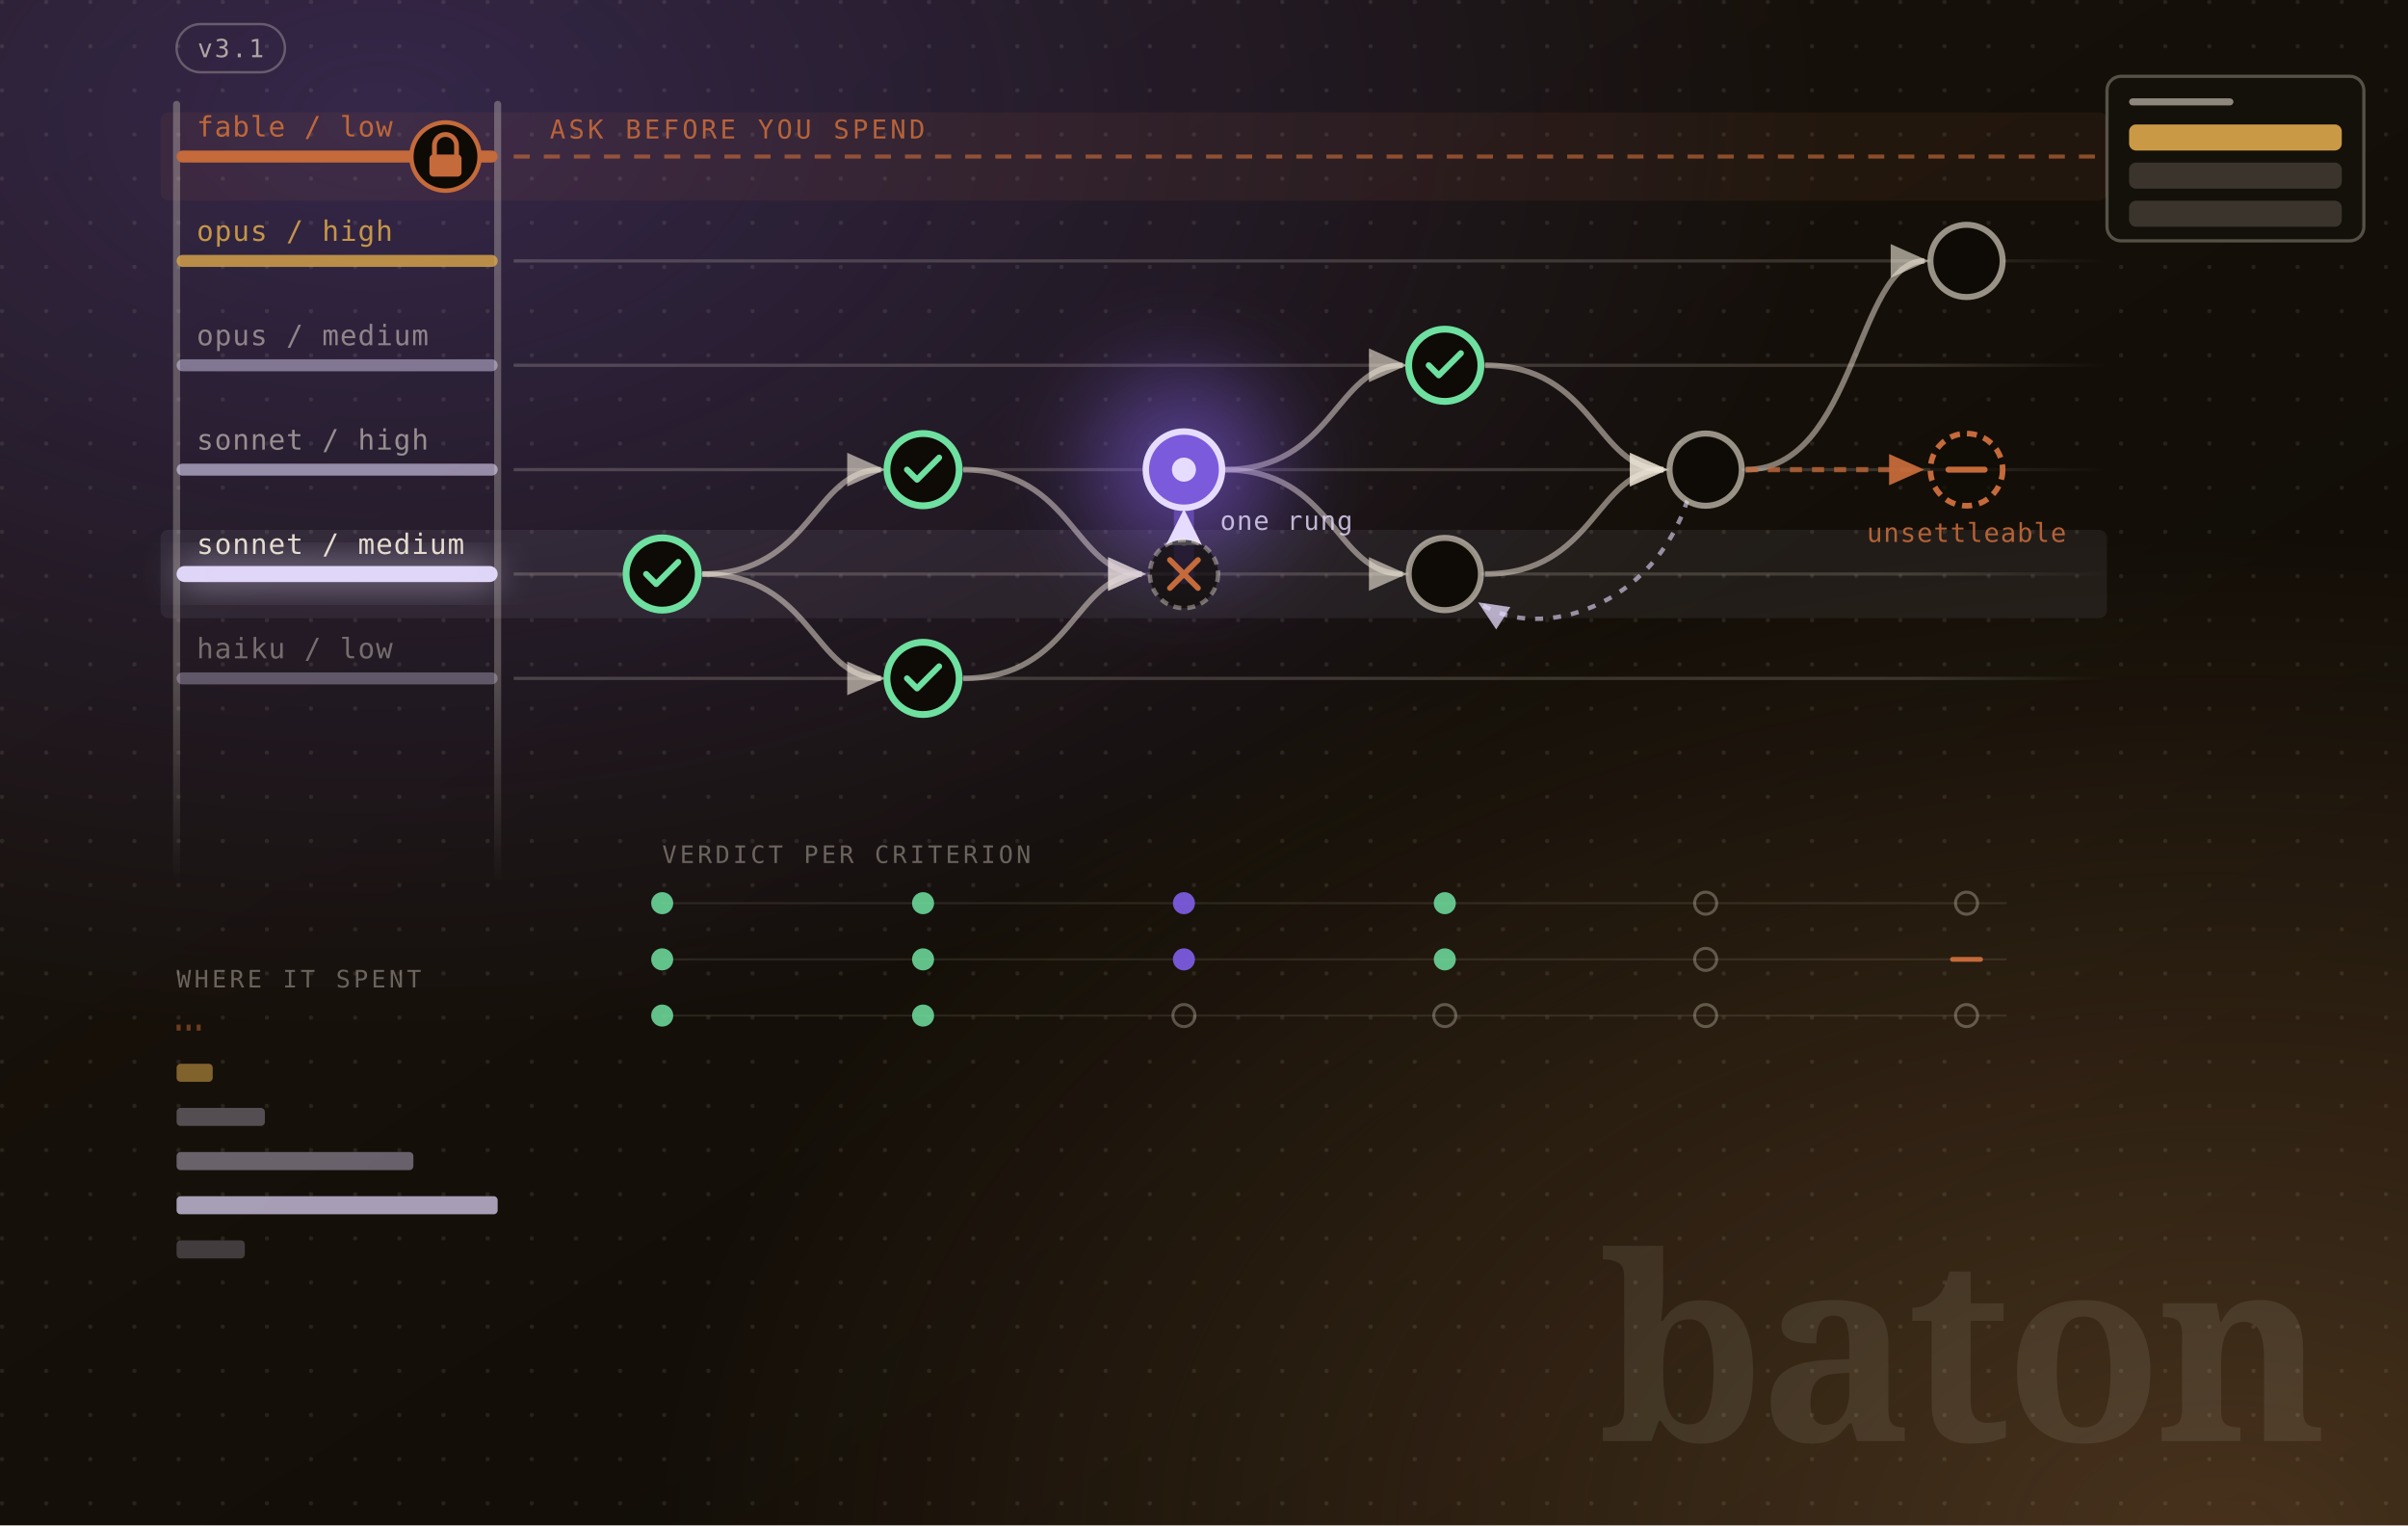
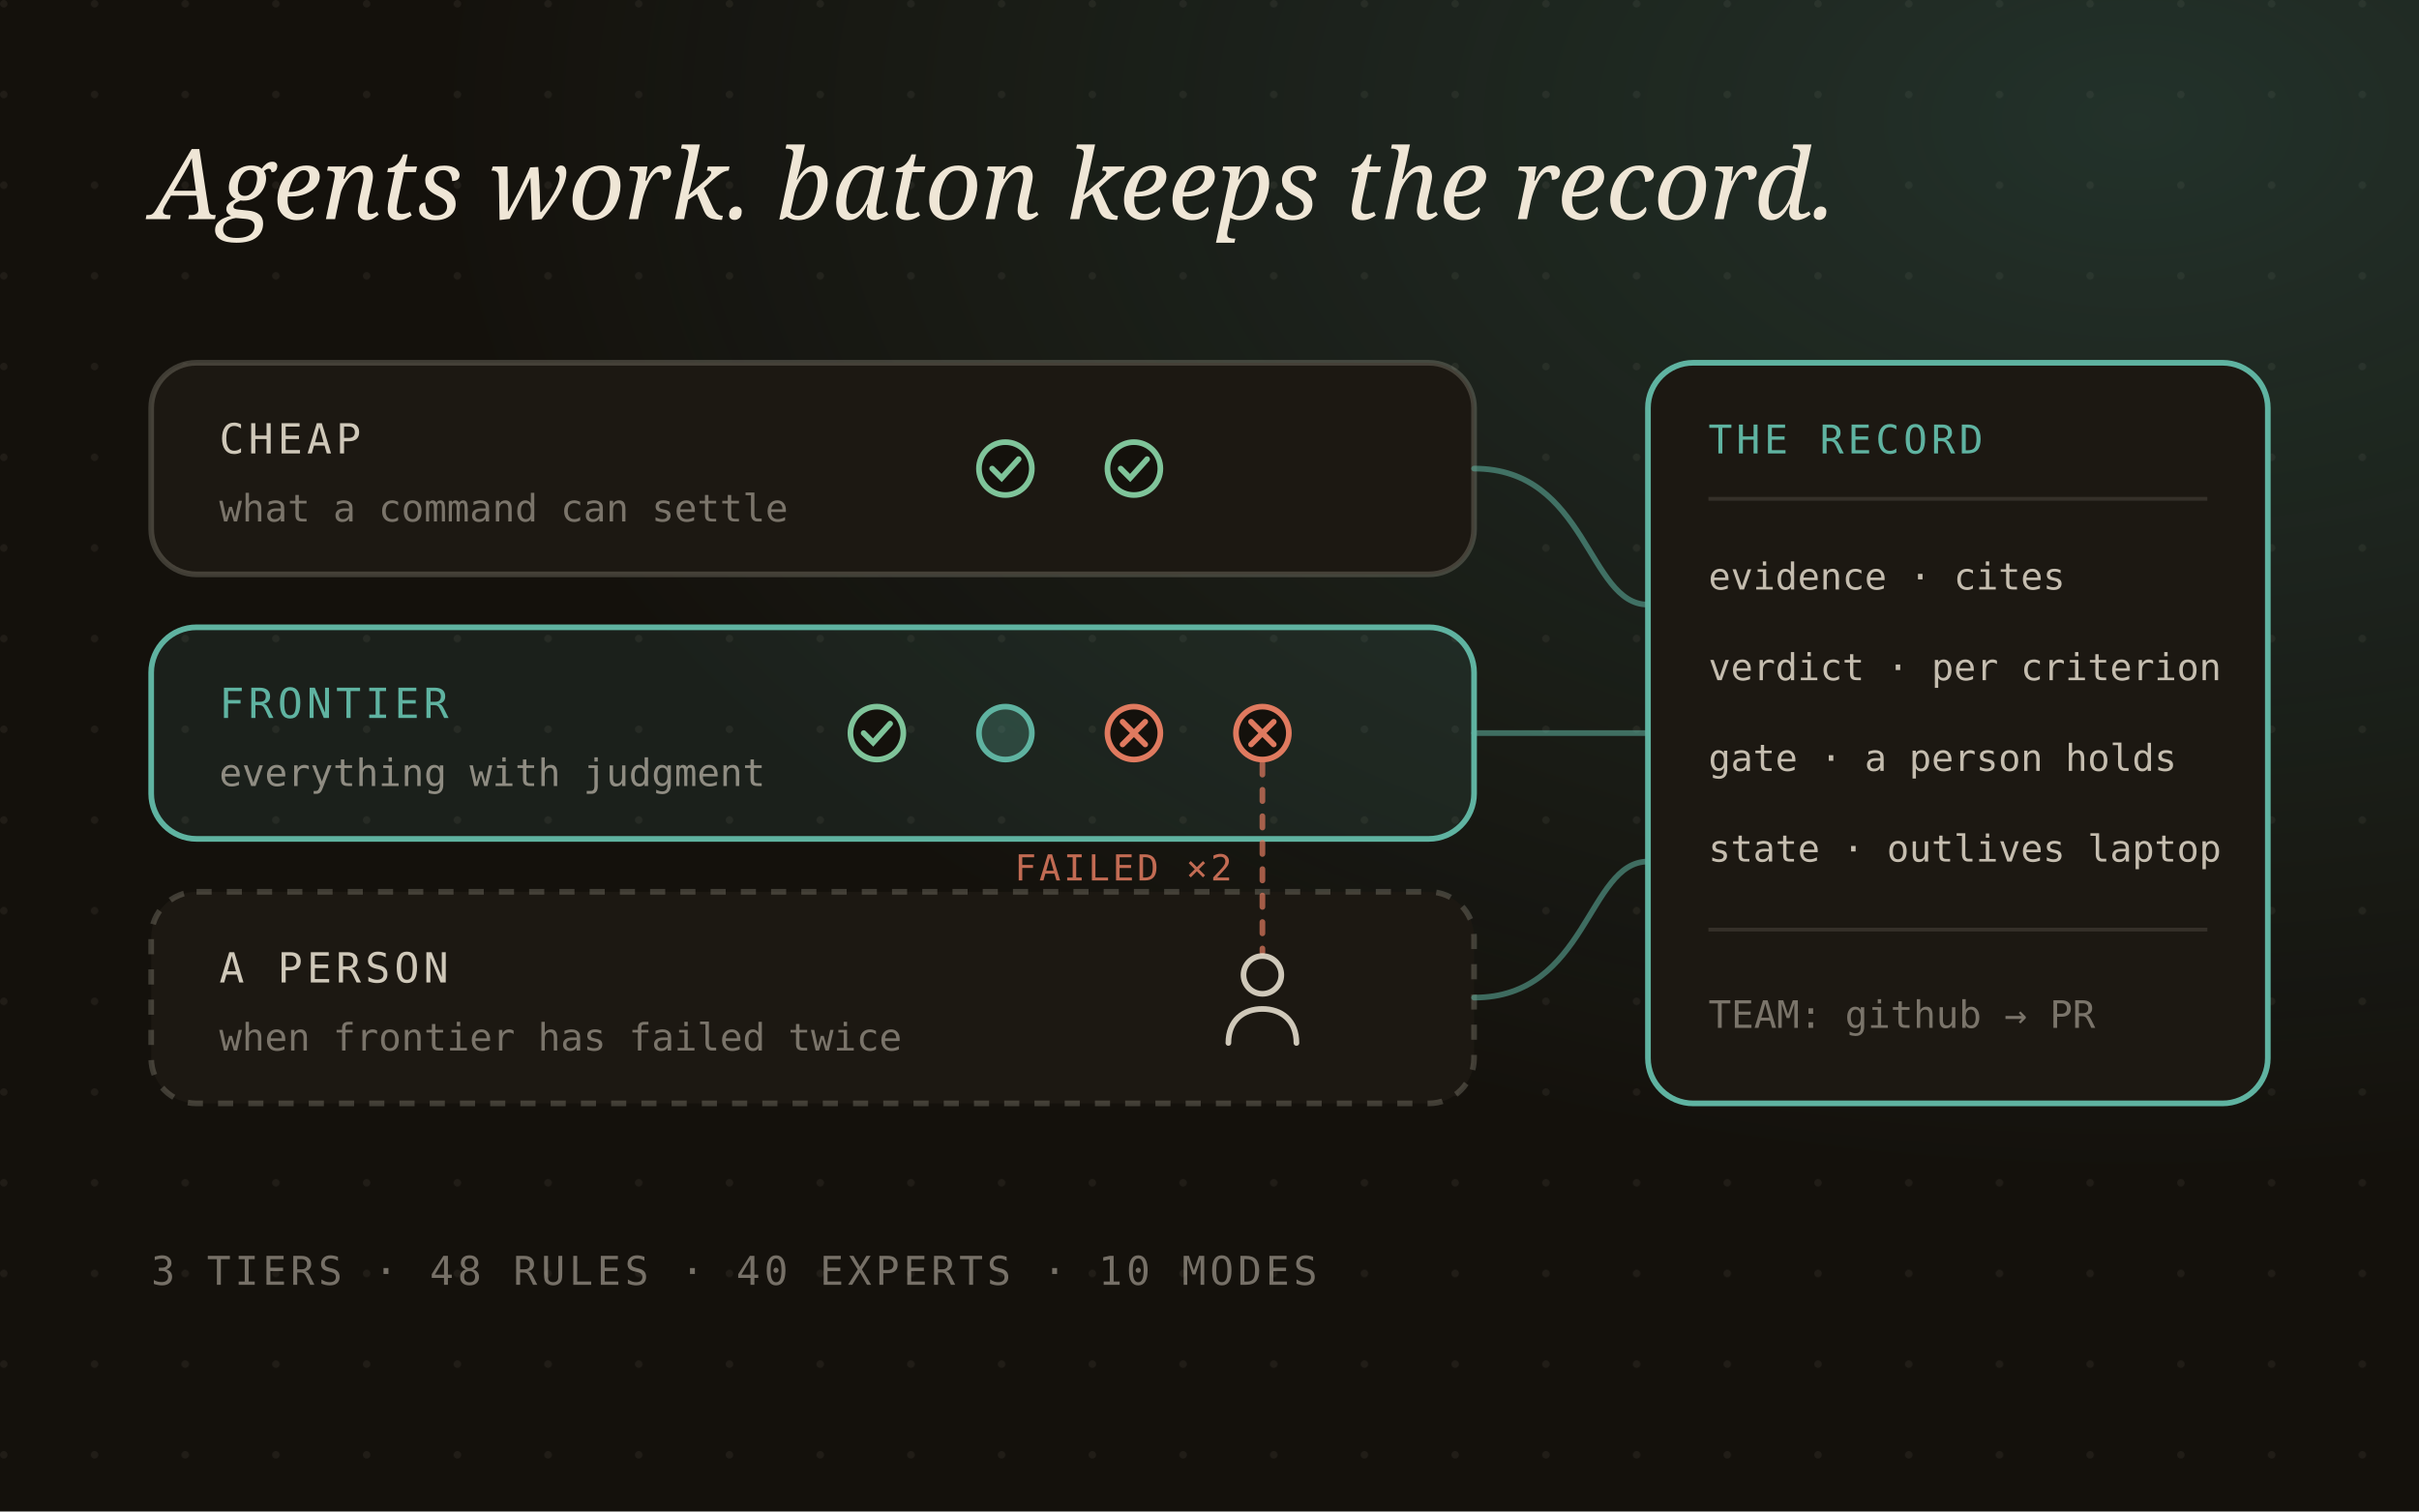
- <svg xmlns="http://www.w3.org/2000/svg" viewBox="0 0 1200 760" width="1200" height="760" role="img" aria-label="baton — a six-rung ladder of model and effort on the left, its rungs extended as cost lanes; a run graph of nodes sits on the lanes, most on the two cheapest rungs, one glowing violet as it escalates a single rung, one parked as unsettleable, and the top rung locked behind a one-slide brief to the operator">
+ <svg xmlns="http://www.w3.org/2000/svg" viewBox="0 0 640 400" width="640" height="400" role="img" aria-label="baton v5 — a run's tasks are routed to three tiers: cheap for what a command can settle, frontier for judgment, a person when frontier has failed twice; every step writes evidence, a verdict per criterion and a gate into one record">
  <defs>
-     <linearGradient id="bg" x1="0" y1="0" x2="1" y2="1">
-       <stop offset="0" stop-color="#1a140c" />
-       <stop offset="1" stop-color="#0e0a05" />
-     </linearGradient>
-     <radialGradient id="glowP" cx="16%" cy="8%" r="60%">
-       <stop offset="0" stop-color="#6b4ec2" stop-opacity=".34" />
-       <stop offset="1" stop-color="#6b4ec2" stop-opacity="0" />
+     <radialGradient id="glow" cx="88%" cy="8%" r="70%">
+       <stop offset="0" stop-color="#5fb3a1" stop-opacity=".2" />
+       <stop offset="1" stop-color="#5fb3a1" stop-opacity="0" />
    </radialGradient>
-     <radialGradient id="glowA" cx="92%" cy="100%" r="65%">
-       <stop offset="0" stop-color="#e6a15c" stop-opacity=".26" />
-       <stop offset="1" stop-color="#e6a15c" stop-opacity="0" />
-     </radialGradient>
-     <linearGradient id="railFade" gradientUnits="userSpaceOnUse" x1="0" y1="52" x2="0" y2="440">
-       <stop offset="0" stop-color="#f2e9da" stop-opacity=".3" />
-       <stop offset=".72" stop-color="#f2e9da" stop-opacity=".26" />
-       <stop offset="1" stop-color="#f2e9da" stop-opacity="0" />
-     </linearGradient>
-     <linearGradient id="laneFade" gradientUnits="userSpaceOnUse" x1="256" y1="0" x2="1050" y2="0">
-       <stop offset="0" stop-color="#f2e9da" stop-opacity=".2" />
-       <stop offset=".88" stop-color="#f2e9da" stop-opacity=".16" />
-       <stop offset="1" stop-color="#f2e9da" stop-opacity="0" />
-     </linearGradient>
-     <pattern id="dots" width="22" height="22" patternUnits="userSpaceOnUse">
-       <circle cx="1" cy="1" r="1.1" fill="#f2e9da" fill-opacity=".09" />
+     <pattern id="dots" width="24" height="24" patternUnits="userSpaceOnUse">
+       <circle cx="1" cy="1" r="1" fill="#efe6d6" fill-opacity=".06" />
    </pattern>
-     <filter id="soft" x="-60%" y="-60%" width="220%" height="220%">
-       <feGaussianBlur stdDeviation="9" />
-     </filter>
-     <filter id="wide" x="-80%" y="-80%" width="260%" height="260%">
-       <feGaussianBlur stdDeviation="24" />
-     </filter>
-     <marker id="arrC" viewBox="0 0 10 10" refX="8" refY="5" markerWidth="7.5" markerHeight="7.5" orient="auto-start-reverse">
-       <path d="M0 1 L9 5 L0 9 Z" fill="#f2e9da" fill-opacity=".6" />
-     </marker>
-     <marker id="arrE" viewBox="0 0 10 10" refX="8" refY="5" markerWidth="7.5" markerHeight="7.5" orient="auto-start-reverse">
-       <path d="M0 1 L9 5 L0 9 Z" fill="#c56a3a" fill-opacity=".95" />
-     </marker>
-     <marker id="arrUp" viewBox="0 0 10 10" refX="7" refY="5" markerWidth="4.5" markerHeight="4.5" orient="auto-start-reverse">
-       <path d="M0 0 L10 5 L0 10 Z" fill="#e6dcff" />
-     </marker>
-     <marker id="arrL" viewBox="0 0 10 10" refX="8" refY="5" markerWidth="7.5" markerHeight="7.5" orient="auto-start-reverse">
-       <path d="M0 1 L9 5 L0 9 Z" fill="#e6dcff" fill-opacity=".75" />
-     </marker>
  </defs>
-   <rect width="1200" height="760" fill="url(#bg)" />
-   <rect width="1200" height="760" fill="url(#glowP)" />
-   <rect width="1200" height="760" fill="url(#glowA)" />
-   <rect width="1200" height="760" fill="url(#dots)" />
-   <rect x="80" y="264" width="970" height="44" rx="4" fill="#e6dcff" opacity=".07" />
-   <rect x="80" y="56" width="970" height="44" rx="4" fill="#c56a3a" opacity=".08" />
-   <g stroke="url(#laneFade)" stroke-width="1.6">
-     <line x1="256" y1="338" x2="1050" y2="338" />
-     <line x1="256" y1="286" x2="1050" y2="286" />
-     <line x1="256" y1="234" x2="1050" y2="234" />
-     <line x1="256" y1="182" x2="1050" y2="182" />
-     <line x1="256" y1="130" x2="1050" y2="130" />
+   <rect width="640" height="400" fill="#14110c" />
+   <rect width="640" height="400" fill="url(#dots)" />
+   <rect width="640" height="400" fill="url(#glow)" />
+   <text x="40" y="58" font-family="Fraunces, Georgia, serif" font-style="italic" font-size="26" fill="#efe6d6">Agents work. baton keeps the record.</text>
+   <g font-family="JetBrains Mono, ui-monospace, monospace">
+     <rect x="40" y="96" width="350" height="56" rx="12" fill="#1c1812" stroke="#efe6d6" stroke-opacity=".2" stroke-width="1.5" />
+     <text x="58" y="120" font-size="11" letter-spacing=".1em" fill="#efe6d6" fill-opacity=".85">CHEAP</text>
+     <text x="58" y="138" font-size="10" fill="#efe6d6" fill-opacity=".45">what a command can settle</text>
+     <rect x="40" y="166" width="350" height="56" rx="12" fill="#5fb3a1" fill-opacity=".1" stroke="#5fb3a1" stroke-width="1.5" />
+     <text x="58" y="190" font-size="11" letter-spacing=".1em" fill="#5fb3a1">FRONTIER</text>
+     <text x="58" y="208" font-size="10" fill="#efe6d6" fill-opacity=".55">everything with judgment</text>
+     <rect x="40" y="236" width="350" height="56" rx="12" fill="#1c1812" stroke="#efe6d6" stroke-opacity=".2" stroke-width="1.5" stroke-dasharray="4 4" />
+     <text x="58" y="260" font-size="11" letter-spacing=".1em" fill="#efe6d6" fill-opacity=".85">A PERSON</text>
+     <text x="58" y="278" font-size="10" fill="#efe6d6" fill-opacity=".45">when frontier has failed twice</text>
  </g>
-   <line x1="256" y1="78" x2="1050" y2="78" stroke="#c56a3a" stroke-opacity=".65" stroke-width="2" stroke-dasharray="8 7" />
-   <text x="274" y="69" font-family="'JetBrains Mono', ui-monospace, Menlo, monospace" font-size="13" fill="#c56a3a" fill-opacity=".9" letter-spacing="1.6">ASK BEFORE YOU SPEND</text>
-   <g stroke="url(#railFade)" stroke-width="3.5" stroke-linecap="round">
-     <line x1="88" y1="52" x2="88" y2="440" />
-     <line x1="248" y1="52" x2="248" y2="440" />
+   <g stroke-width="1.5">
+     <circle cx="266" cy="124" r="7" fill="#14110c" stroke="#7fc49a" />
+     <path d="M262.5 124l2.5 2.5 4.5-5" fill="none" stroke="#7fc49a" stroke-linecap="round" />
+     <circle cx="300" cy="124" r="7" fill="#14110c" stroke="#7fc49a" />
+     <path d="M296.5 124l2.5 2.5 4.5-5" fill="none" stroke="#7fc49a" stroke-linecap="round" />
+     <circle cx="232" cy="194" r="7" fill="#14110c" stroke="#7fc49a" />
+     <path d="M228.5 194l2.5 2.5 4.5-5" fill="none" stroke="#7fc49a" stroke-linecap="round" />
+     <circle cx="266" cy="194" r="7" fill="#5fb3a1" fill-opacity=".25" stroke="#5fb3a1" />
+     <circle cx="300" cy="194" r="7" fill="#14110c" stroke="#e07a5f" />
+     <path d="M297 191l6 6M303 191l-6 6" stroke="#e07a5f" stroke-linecap="round" />
+     <circle cx="334" cy="194" r="7" fill="#14110c" stroke="#e07a5f" />
+     <path d="M331 191l6 6M337 191l-6 6" stroke="#e07a5f" stroke-linecap="round" />
+     <path d="M334 202 C 334 236, 334 236, 334 252" fill="none" stroke="#e07a5f" stroke-opacity=".7" stroke-dasharray="3 4" stroke-linecap="round" />
+     <circle cx="334" cy="258" r="5" fill="none" stroke="#efe6d6" stroke-opacity=".85" />
+     <path d="M325 276c0-6 4-9 9-9s9 3 9 9" fill="none" stroke="#efe6d6" stroke-opacity=".85" stroke-linecap="round" />
  </g>
-   <rect x="88" y="335" width="160" height="6" rx="3" fill="#e6dcff" opacity=".32" />
-   <rect x="88" y="282" width="160" height="8" rx="4" fill="#e6dcff" opacity=".95" />
-   <rect x="88" y="231" width="160" height="6" rx="3" fill="#e6dcff" opacity=".58" />
-   <rect x="88" y="179" width="160" height="6" rx="3" fill="#e6dcff" opacity=".46" />
-   <rect x="88" y="127" width="160" height="6" rx="3" fill="#d8a54a" opacity=".82" />
-   <rect x="88" y="75" width="160" height="6" rx="3" fill="#c56a3a" />
-   <rect x="88" y="279" width="160" height="14" rx="7" fill="#e6dcff" opacity=".4" filter="url(#soft)" />
-   <g font-family="'JetBrains Mono', ui-monospace, Menlo, monospace" font-size="14" fill="#f2e9da" letter-spacing=".5">
-     <text x="98" y="328" fill-opacity=".4">haiku / low</text>
-     <text x="98" y="276" fill-opacity=".92">sonnet / medium</text>
-     <text x="98" y="224" fill-opacity=".55">sonnet / high</text>
-     <text x="98" y="172" fill-opacity=".5">opus / medium</text>
-     <text x="98" y="120" fill="#d8a54a" fill-opacity=".88">opus / high</text>
-     <text x="98" y="68" fill="#c56a3a" fill-opacity=".95">fable / low</text>
+   <text x="326" y="233" text-anchor="end" font-family="JetBrains Mono, ui-monospace, monospace" font-size="9.5" letter-spacing=".08em" fill="#e07a5f" fill-opacity=".85">FAILED ×2</text>
+   <g fill="none" stroke-width="1.5" stroke-linecap="round" stroke="#5fb3a1" stroke-opacity=".55">
+     <path d="M390 124 C 420 124, 420 160, 436 160" />
+     <path d="M390 194 L 436 194" />
+     <path d="M390 264 C 420 264, 420 228, 436 228" />
  </g>
-   <g transform="translate(222,78)">
-     <circle r="17" fill="#0e0a05" stroke="#c56a3a" stroke-width="2.2" />
-     <path d="M-5.5 -1 V-5.5 A5.5 5.5 0 0 1 5.5 -5.5 V-1" fill="none" stroke="#c56a3a" stroke-width="2.4" stroke-linecap="round" />
-     <rect x="-8" y="-1" width="16" height="11" rx="2" fill="#c56a3a" />
+   <g font-family="JetBrains Mono, ui-monospace, monospace">
+     <rect x="436" y="96" width="164" height="196" rx="12" fill="#1c1812" stroke="#5fb3a1" stroke-width="1.5" />
+     <text x="452" y="120" font-size="10.5" letter-spacing=".1em" fill="#5fb3a1">THE RECORD</text>
+     <line x1="452" y1="132" x2="584" y2="132" stroke="#efe6d6" stroke-opacity=".12" />
+     <text x="452" y="156" font-size="9.8" fill="#efe6d6" fill-opacity=".8">evidence · cites</text>
+     <text x="452" y="180" font-size="9.8" fill="#efe6d6" fill-opacity=".8">verdict · per criterion</text>
+     <text x="452" y="204" font-size="9.8" fill="#efe6d6" fill-opacity=".8">gate · a person holds</text>
+     <text x="452" y="228" font-size="9.8" fill="#efe6d6" fill-opacity=".8">state · outlives laptop</text>
+     <line x1="452" y1="246" x2="584" y2="246" stroke="#efe6d6" stroke-opacity=".12" />
+     <text x="452" y="272" font-size="10" fill="#efe6d6" fill-opacity=".45">TEAM: github → PR</text>
  </g>
-   <g fill="none" stroke="#f2e9da" stroke-opacity=".5" stroke-width="2.8" marker-end="url(#arrC)">
-     <path d="M350 286 C 405 286, 405 338, 439 338" />
-     <path d="M350 286 C 405 286, 405 234, 439 234" />
-     <path d="M480 338 C 535 338, 535 286, 569 286" />
-     <path d="M480 234 C 535 234, 535 286, 569 286" />
-     <path d="M610 234 C 665 234, 665 182, 699 182" />
-     <path d="M610 234 C 665 234, 665 286, 699 286" />
-     <path d="M740 182 C 795 182, 795 234, 829 234" />
-     <path d="M740 286 C 795 286, 795 234, 829 234" />
-     <path d="M870 234 C 925 234, 925 130, 959 130" />
-   </g>
-   <path d="M870 234 L 957 234" fill="none" stroke="#c56a3a" stroke-opacity=".75" stroke-width="2.6" stroke-dasharray="6 5" marker-end="url(#arrE)" />
-   <path d="M841 249 C 824 302, 768 320, 738 301" fill="none" stroke="#e6dcff" stroke-opacity=".6" stroke-width="2.2" stroke-dasharray="4 5" marker-end="url(#arrL)" />
-   <circle cx="590" cy="234" r="46" fill="#7b5adc" opacity=".6" filter="url(#wide)" />
-   <line x1="590" y1="286" x2="590" y2="234" stroke="#7b5adc" stroke-width="10" stroke-linecap="round" opacity=".55" />
-   <line x1="590" y1="270" x2="590" y2="259" stroke="#e6dcff" stroke-width="4" stroke-linecap="round" marker-end="url(#arrUp)" />
-   <circle cx="590" cy="286" r="17" fill="#0e0a05" fill-opacity=".7" stroke="#f2e9da" stroke-opacity=".4" stroke-width="2.2" stroke-dasharray="4 3" />
-   <path d="M583 279 L597 293 M597 279 L583 293" stroke="#c56a3a" stroke-width="2.8" stroke-linecap="round" />
-   <text x="608" y="264" font-family="'JetBrains Mono', ui-monospace, Menlo, monospace" font-size="13" fill="#e6dcff" fill-opacity=".8" letter-spacing=".5">one rung</text>
-   <g fill="#0e0a05" stroke="#6ee0a0" stroke-width="3.4">
-     <circle cx="330" cy="286" r="18" />
-     <circle cx="460" cy="338" r="18" />
-     <circle cx="460" cy="234" r="18" />
-     <circle cx="720" cy="182" r="18" />
-   </g>
-   <g fill="none" stroke="#6ee0a0" stroke-width="3" stroke-linecap="round" stroke-linejoin="round">
-     <path d="M322 286 L327 291 L338 280" />
-     <path d="M452 338 L457 343 L468 332" />
-     <path d="M452 234 L457 239 L468 228" />
-     <path d="M712 182 L717 187 L728 176" />
-   </g>
-   <circle cx="590" cy="234" r="19" fill="#7b5adc" stroke="#e6dcff" stroke-width="3.2" />
-   <circle cx="590" cy="234" r="6" fill="#e6dcff" />
-   <g fill="#0e0a05" stroke="#f2e9da" stroke-opacity=".6" stroke-width="3">
-     <circle cx="720" cy="286" r="18" />
-     <circle cx="850" cy="234" r="18" />
-     <circle cx="980" cy="130" r="18" />
-   </g>
-   <circle cx="980" cy="234" r="18" fill="#0e0a05" fill-opacity=".6" stroke="#c56a3a" stroke-width="2.8" stroke-dasharray="5 3.5" />
-   <line x1="971" y1="234" x2="989" y2="234" stroke="#c56a3a" stroke-width="3" stroke-linecap="round" />
-   <text x="980" y="270" text-anchor="middle" font-family="'JetBrains Mono', ui-monospace, Menlo, monospace" font-size="13" fill="#c56a3a" fill-opacity=".9" letter-spacing=".5">unsettleable</text>
-   <g transform="translate(1050,38)">
-     <rect x="0" y="0" width="128" height="82" rx="7" fill="#14100a" stroke="#f2e9da" stroke-opacity=".3" stroke-width="1.6" />
-     <rect x="11" y="11" width="52" height="3.5" rx="1.75" fill="#f2e9da" opacity=".55" />
-     <rect x="11" y="24" width="106" height="13" rx="3.5" fill="#d8a54a" opacity=".92" />
-     <rect x="11" y="43" width="106" height="13" rx="3.5" fill="#f2e9da" opacity=".17" />
-     <rect x="11" y="62" width="106" height="13" rx="3.5" fill="#f2e9da" opacity=".17" />
-   </g>
-   <g transform="translate(88,12)" font-family="'JetBrains Mono', ui-monospace, Menlo, monospace">
-     <rect x="0" y="0" width="54" height="24" rx="12" fill="none" stroke="#f2e9da" stroke-opacity=".28" stroke-width="1.2" />
-     <text x="27" y="16.5" text-anchor="middle" font-size="12.5" fill="#f2e9da" fill-opacity=".65" letter-spacing="1">v3.1</text>
-   </g>
-   <text x="330" y="430" font-family="'JetBrains Mono', ui-monospace, Menlo, monospace" font-size="12" fill="#f2e9da" fill-opacity=".38" letter-spacing="1.6">VERDICT PER CRITERION</text>
-   <g stroke="#f2e9da" stroke-opacity=".1" stroke-width="1">
-     <line x1="330" y1="450" x2="1000" y2="450" />
-     <line x1="330" y1="478" x2="1000" y2="478" />
-     <line x1="330" y1="506" x2="1000" y2="506" />
-   </g>
-   <g fill="#6ee0a0" opacity=".85">
-     <circle cx="330" cy="450" r="5.5" />
-     <circle cx="330" cy="478" r="5.5" />
-     <circle cx="330" cy="506" r="5.5" />
-     <circle cx="460" cy="450" r="5.5" />
-     <circle cx="460" cy="478" r="5.5" />
-     <circle cx="460" cy="506" r="5.5" />
-     <circle cx="720" cy="450" r="5.5" />
-     <circle cx="720" cy="478" r="5.5" />
-   </g>
-   <g fill="#7b5adc" opacity=".95">
-     <circle cx="590" cy="450" r="5.5" />
-     <circle cx="590" cy="478" r="5.5" />
-   </g>
-   <g fill="none" stroke="#f2e9da" stroke-opacity=".3" stroke-width="1.5">
-     <circle cx="590" cy="506" r="5.5" />
-     <circle cx="720" cy="506" r="5.5" />
-     <circle cx="850" cy="450" r="5.5" />
-     <circle cx="850" cy="478" r="5.5" />
-     <circle cx="850" cy="506" r="5.5" />
-     <circle cx="980" cy="450" r="5.5" />
-     <circle cx="980" cy="506" r="5.5" />
-   </g>
-   <line x1="973" y1="478" x2="987" y2="478" stroke="#c56a3a" stroke-width="2.4" stroke-linecap="round" />
-   <text x="88" y="492" font-family="'JetBrains Mono', ui-monospace, Menlo, monospace" font-size="12" fill="#f2e9da" fill-opacity=".38" letter-spacing="1.6">WHERE IT SPENT</text>
-   <line x1="88" y1="512" x2="102" y2="512" stroke="#c56a3a" stroke-opacity=".5" stroke-width="3" stroke-dasharray="2 3" />
-   <rect x="88" y="530" width="18" height="9" rx="2" fill="#d8a54a" opacity=".55" />
-   <rect x="88" y="552" width="44" height="9" rx="2" fill="#e6dcff" opacity=".3" />
-   <rect x="88" y="574" width="118" height="9" rx="2" fill="#e6dcff" opacity=".4" />
-   <rect x="88" y="596" width="160" height="9" rx="2" fill="#e6dcff" opacity=".7" />
-   <rect x="88" y="618" width="34" height="9" rx="2" fill="#e6dcff" opacity=".22" />
-   <text x="1160" y="718" text-anchor="end" font-family="Fraunces, Georgia, serif" font-size="128" font-weight="600" fill="#f2e9da" fill-opacity=".09" letter-spacing="-3">baton</text>
+   <text x="40" y="340" font-family="JetBrains Mono, ui-monospace, monospace" font-size="10.5" letter-spacing=".1em" fill="#efe6d6" fill-opacity=".45">3 TIERS · 48 RULES · 40 EXPERTS · 10 MODES</text>
</svg>
